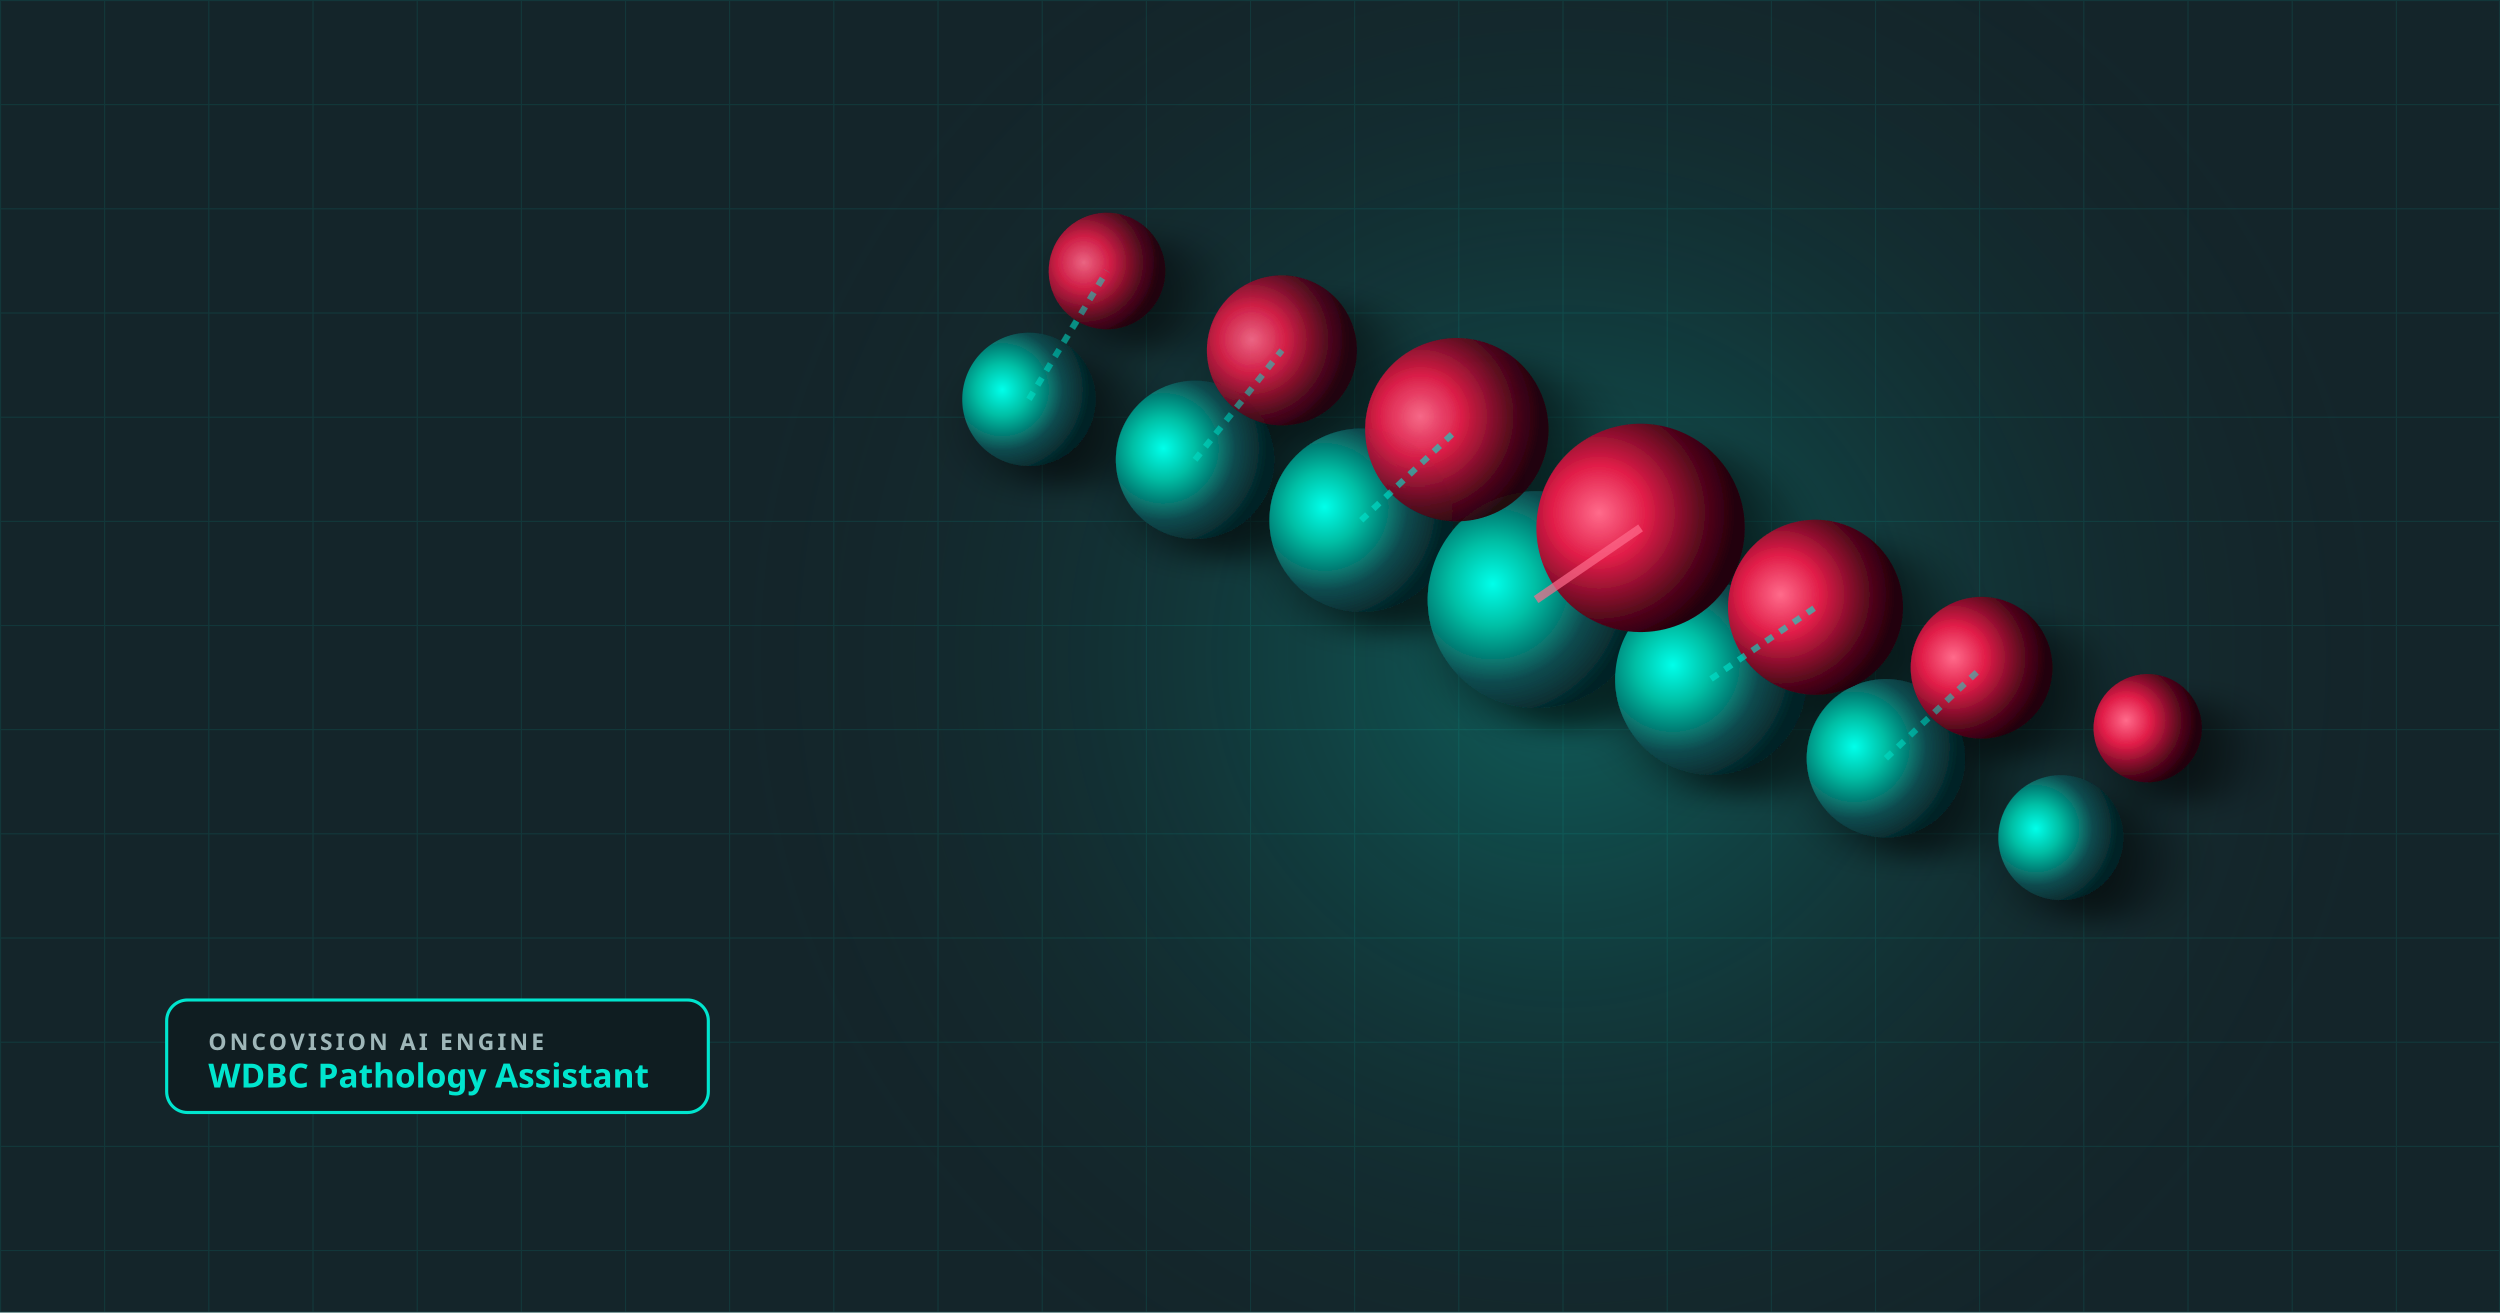
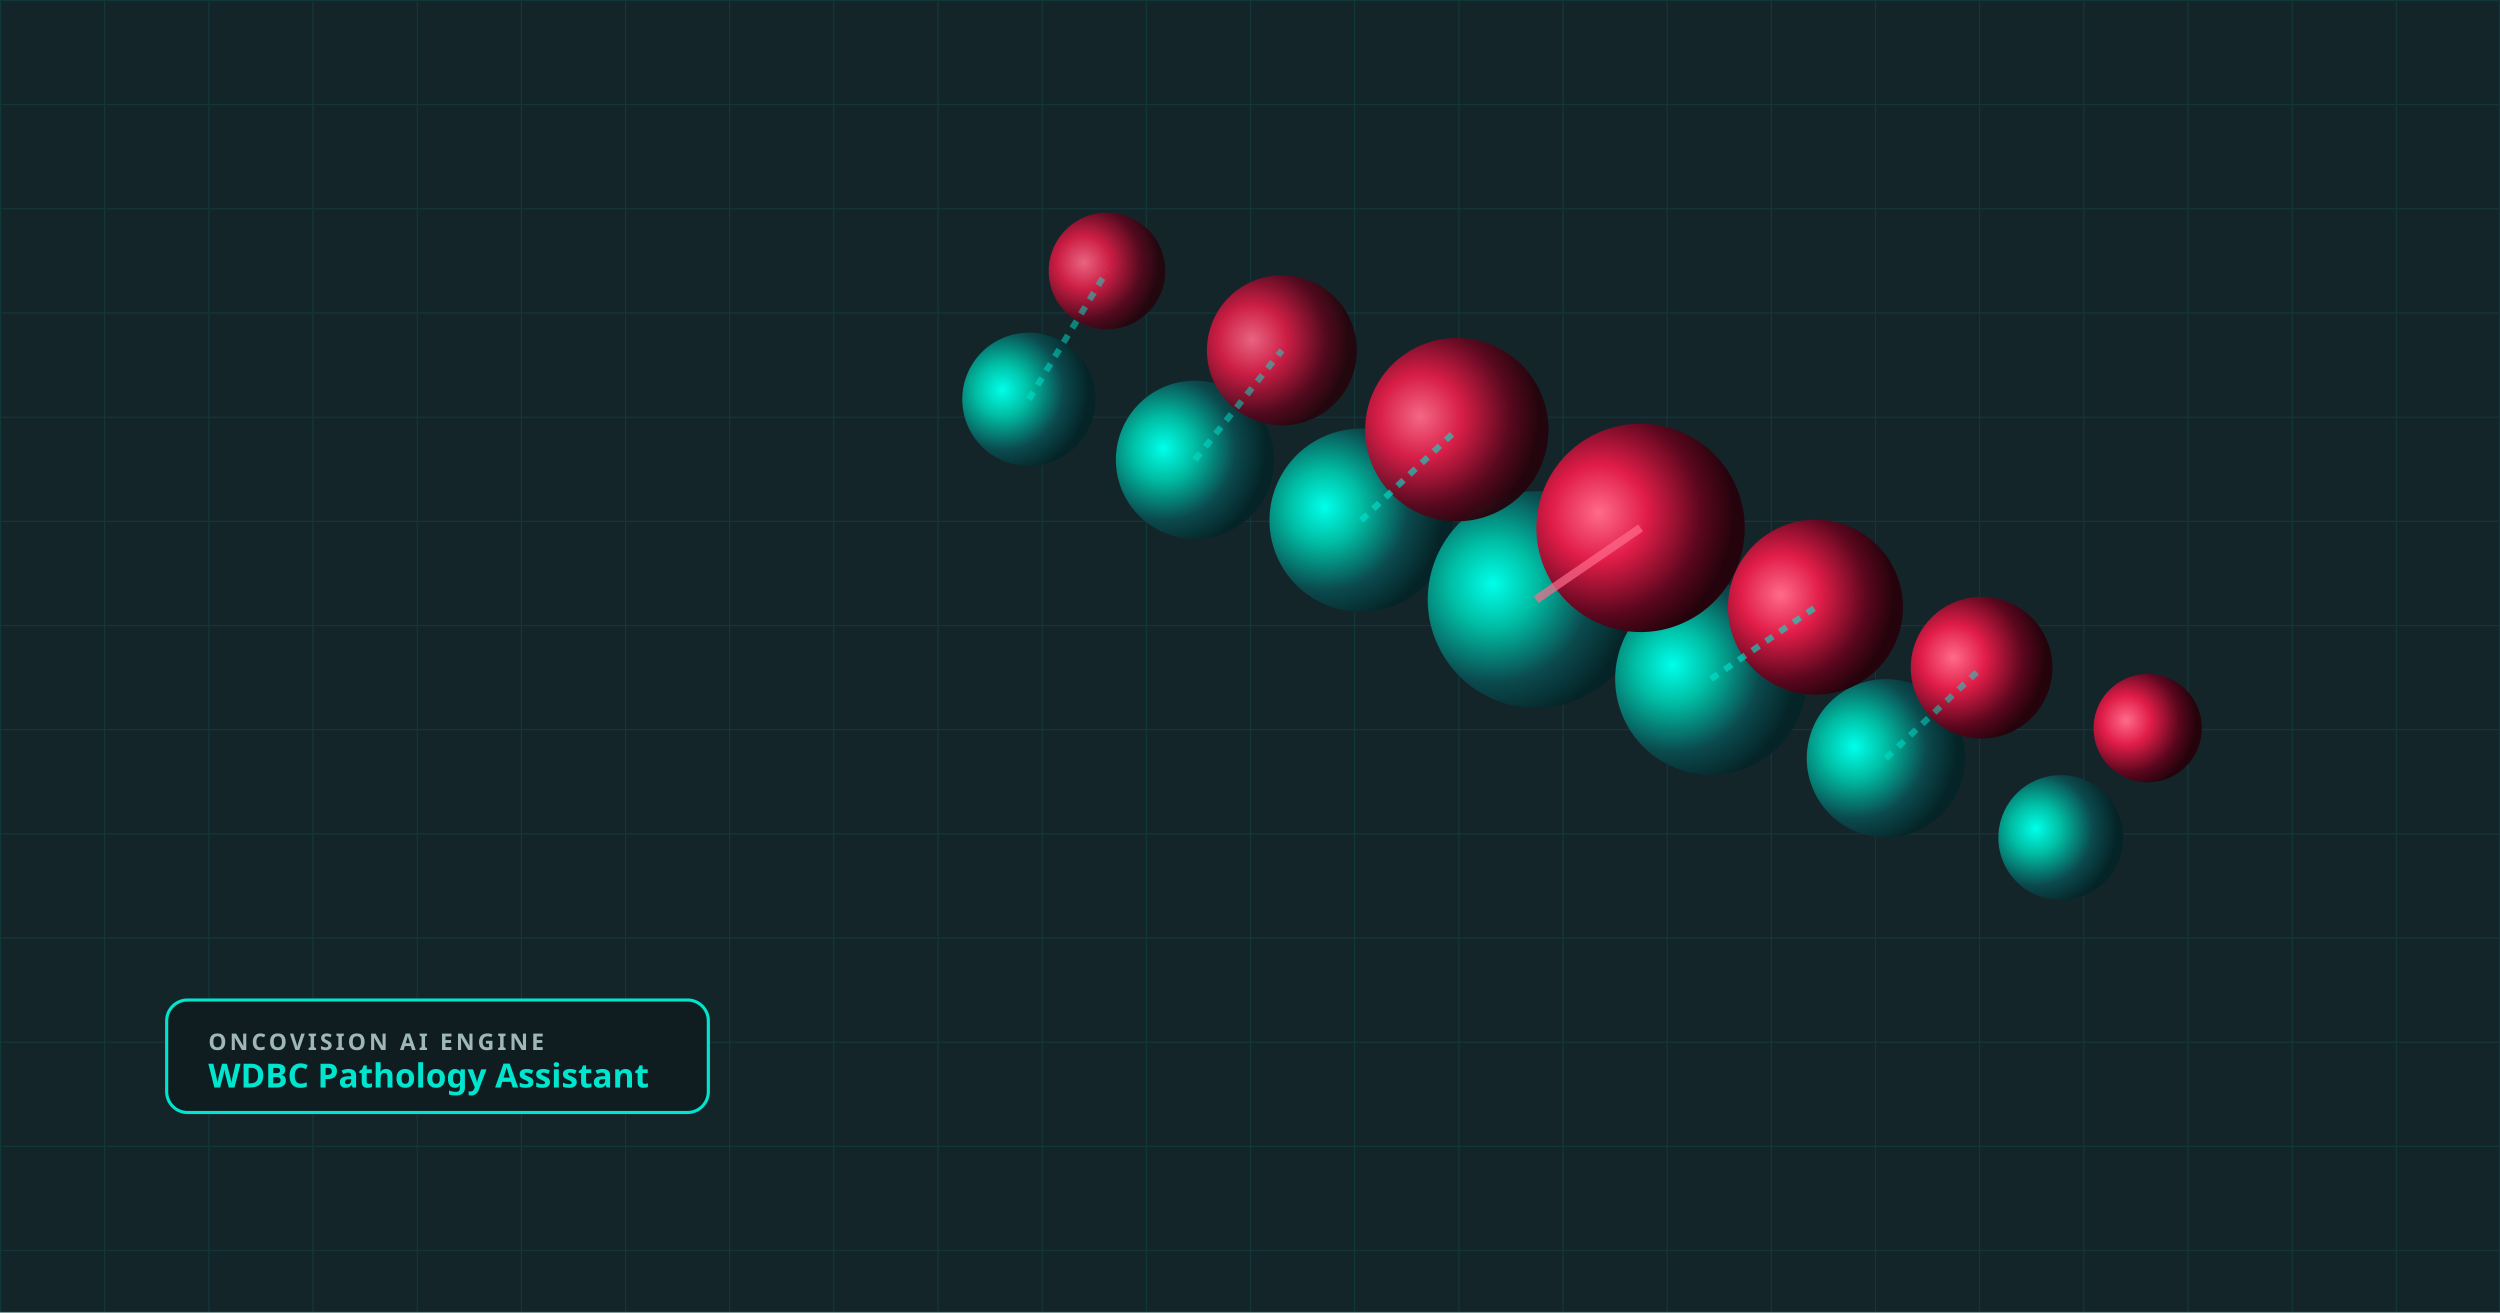
<svg xmlns="http://www.w3.org/2000/svg" viewBox="0 0 1200 630" width="100%" height="100%" style="background: #14252a;">
  <defs>
-     <radialGradient id="bioGlow" cx="50%" cy="50%" r="50%">
-       <stop offset="0%" stop-color="#00e5ce" stop-opacity="0.3" />
-       <stop offset="100%" stop-color="#14252a" stop-opacity="0" />
-     </radialGradient>
    <radialGradient id="sphereTeal" cx="35%" cy="35%" r="65%">
      <stop offset="0%" stop-color="#00ffea" />
      <stop offset="30%" stop-color="#00bfa5" />
      <stop offset="70%" stop-color="#0b4a4e" />
      <stop offset="100%" stop-color="#052427" />
    </radialGradient>
    <radialGradient id="sphereRose" cx="35%" cy="35%" r="65%">
      <stop offset="0%" stop-color="#ff6b8b" />
      <stop offset="35%" stop-color="#e11d48" />
      <stop offset="75%" stop-color="#5c071e" />
      <stop offset="100%" stop-color="#24030c" />
    </radialGradient>
-     <filter id="shadow3d" x="-20%" y="-20%" width="140%" height="140%">
-       <feDropShadow dx="8" dy="16" stdDeviation="12" flood-color="#000000" flood-opacity="0.6" />
-     </filter>
  </defs>
  <rect width="1200" height="630" fill="#14252a" />
-   <circle cx="750" cy="315" r="400" fill="url(#bioGlow)" />
  <g opacity="0.1" stroke="#00e5ce" stroke-width="1">
    <pattern id="bioGrid" width="50" height="50" patternUnits="userSpaceOnUse">
      <path d="M 50 0 L 0 0 0 50" fill="none" />
    </pattern>
    <rect width="1200" height="630" fill="url(#bioGrid)" />
  </g>
-   <g transform="translate(750, 315) rotate(-25)" filter="url(#shadow3d)">
+   <g transform="translate(750, 315) rotate(-25)">
    <circle cx="-180" cy="-220" r="32" fill="url(#sphereTeal)" />
    <circle cx="-120" cy="-160" r="38" fill="url(#sphereTeal)" />
    <circle cx="-60" cy="-100" r="44" fill="url(#sphereTeal)" />
    <circle cx="0" cy="-30" r="52" fill="url(#sphereTeal)" />
    <circle cx="60" cy="40" r="46" fill="url(#sphereTeal)" />
    <circle cx="120" cy="110" r="38" fill="url(#sphereTeal)" />
    <circle cx="180" cy="180" r="30" fill="url(#sphereTeal)" />
    <circle cx="-120" cy="-260" r="28" fill="url(#sphereRose)" opacity="0.9" />
    <circle cx="-60" cy="-190" r="36" fill="url(#sphereRose)" opacity="0.9" />
    <circle cx="0" cy="-120" r="44" fill="url(#sphereRose)" opacity="0.95" />
    <circle cx="60" cy="-40" r="50" fill="url(#sphereRose)" />
    <circle cx="120" cy="30" r="42" fill="url(#sphereRose)" />
    <circle cx="180" cy="90" r="34" fill="url(#sphereRose)" />
    <circle cx="240" cy="150" r="26" fill="url(#sphereRose)" />
    <line x1="-180" y1="-220" x2="-120" y2="-260" stroke="#00e5ce" stroke-width="3" opacity="0.5" stroke-dasharray="4,4" />
    <line x1="-120" y1="-160" x2="-60" y2="-190" stroke="#00e5ce" stroke-width="3" opacity="0.5" stroke-dasharray="4,4" />
    <line x1="-60" y1="-100" x2="0" y2="-120" stroke="#00e5ce" stroke-width="3" opacity="0.6" stroke-dasharray="4,4" />
    <line x1="0" y1="-30" x2="60" y2="-40" stroke="#ff6b8b" stroke-width="4" opacity="0.7" />
    <line x1="60" y1="40" x2="120" y2="30" stroke="#00e5ce" stroke-width="3" opacity="0.6" stroke-dasharray="4,4" />
    <line x1="120" y1="110" x2="180" y2="90" stroke="#00e5ce" stroke-width="3" opacity="0.5" stroke-dasharray="4,4" />
  </g>
  <g transform="translate(80, 480)">
    <rect x="0" y="0" width="260" height="54" rx="10" fill="#0f1d21" stroke="#00e5ce" stroke-width="1.5" />
    <text x="20" y="24" fill="#9fb7b9" font-family="'Space Grotesk', sans-serif" font-size="11" font-weight="700" letter-spacing="1.5">ONCOVISION AI ENGINE</text>
    <text x="20" y="42" fill="#00e5ce" font-family="'Space Grotesk', sans-serif" font-size="16" font-weight="700">WDBC Pathology Assistant</text>
  </g>
</svg>
